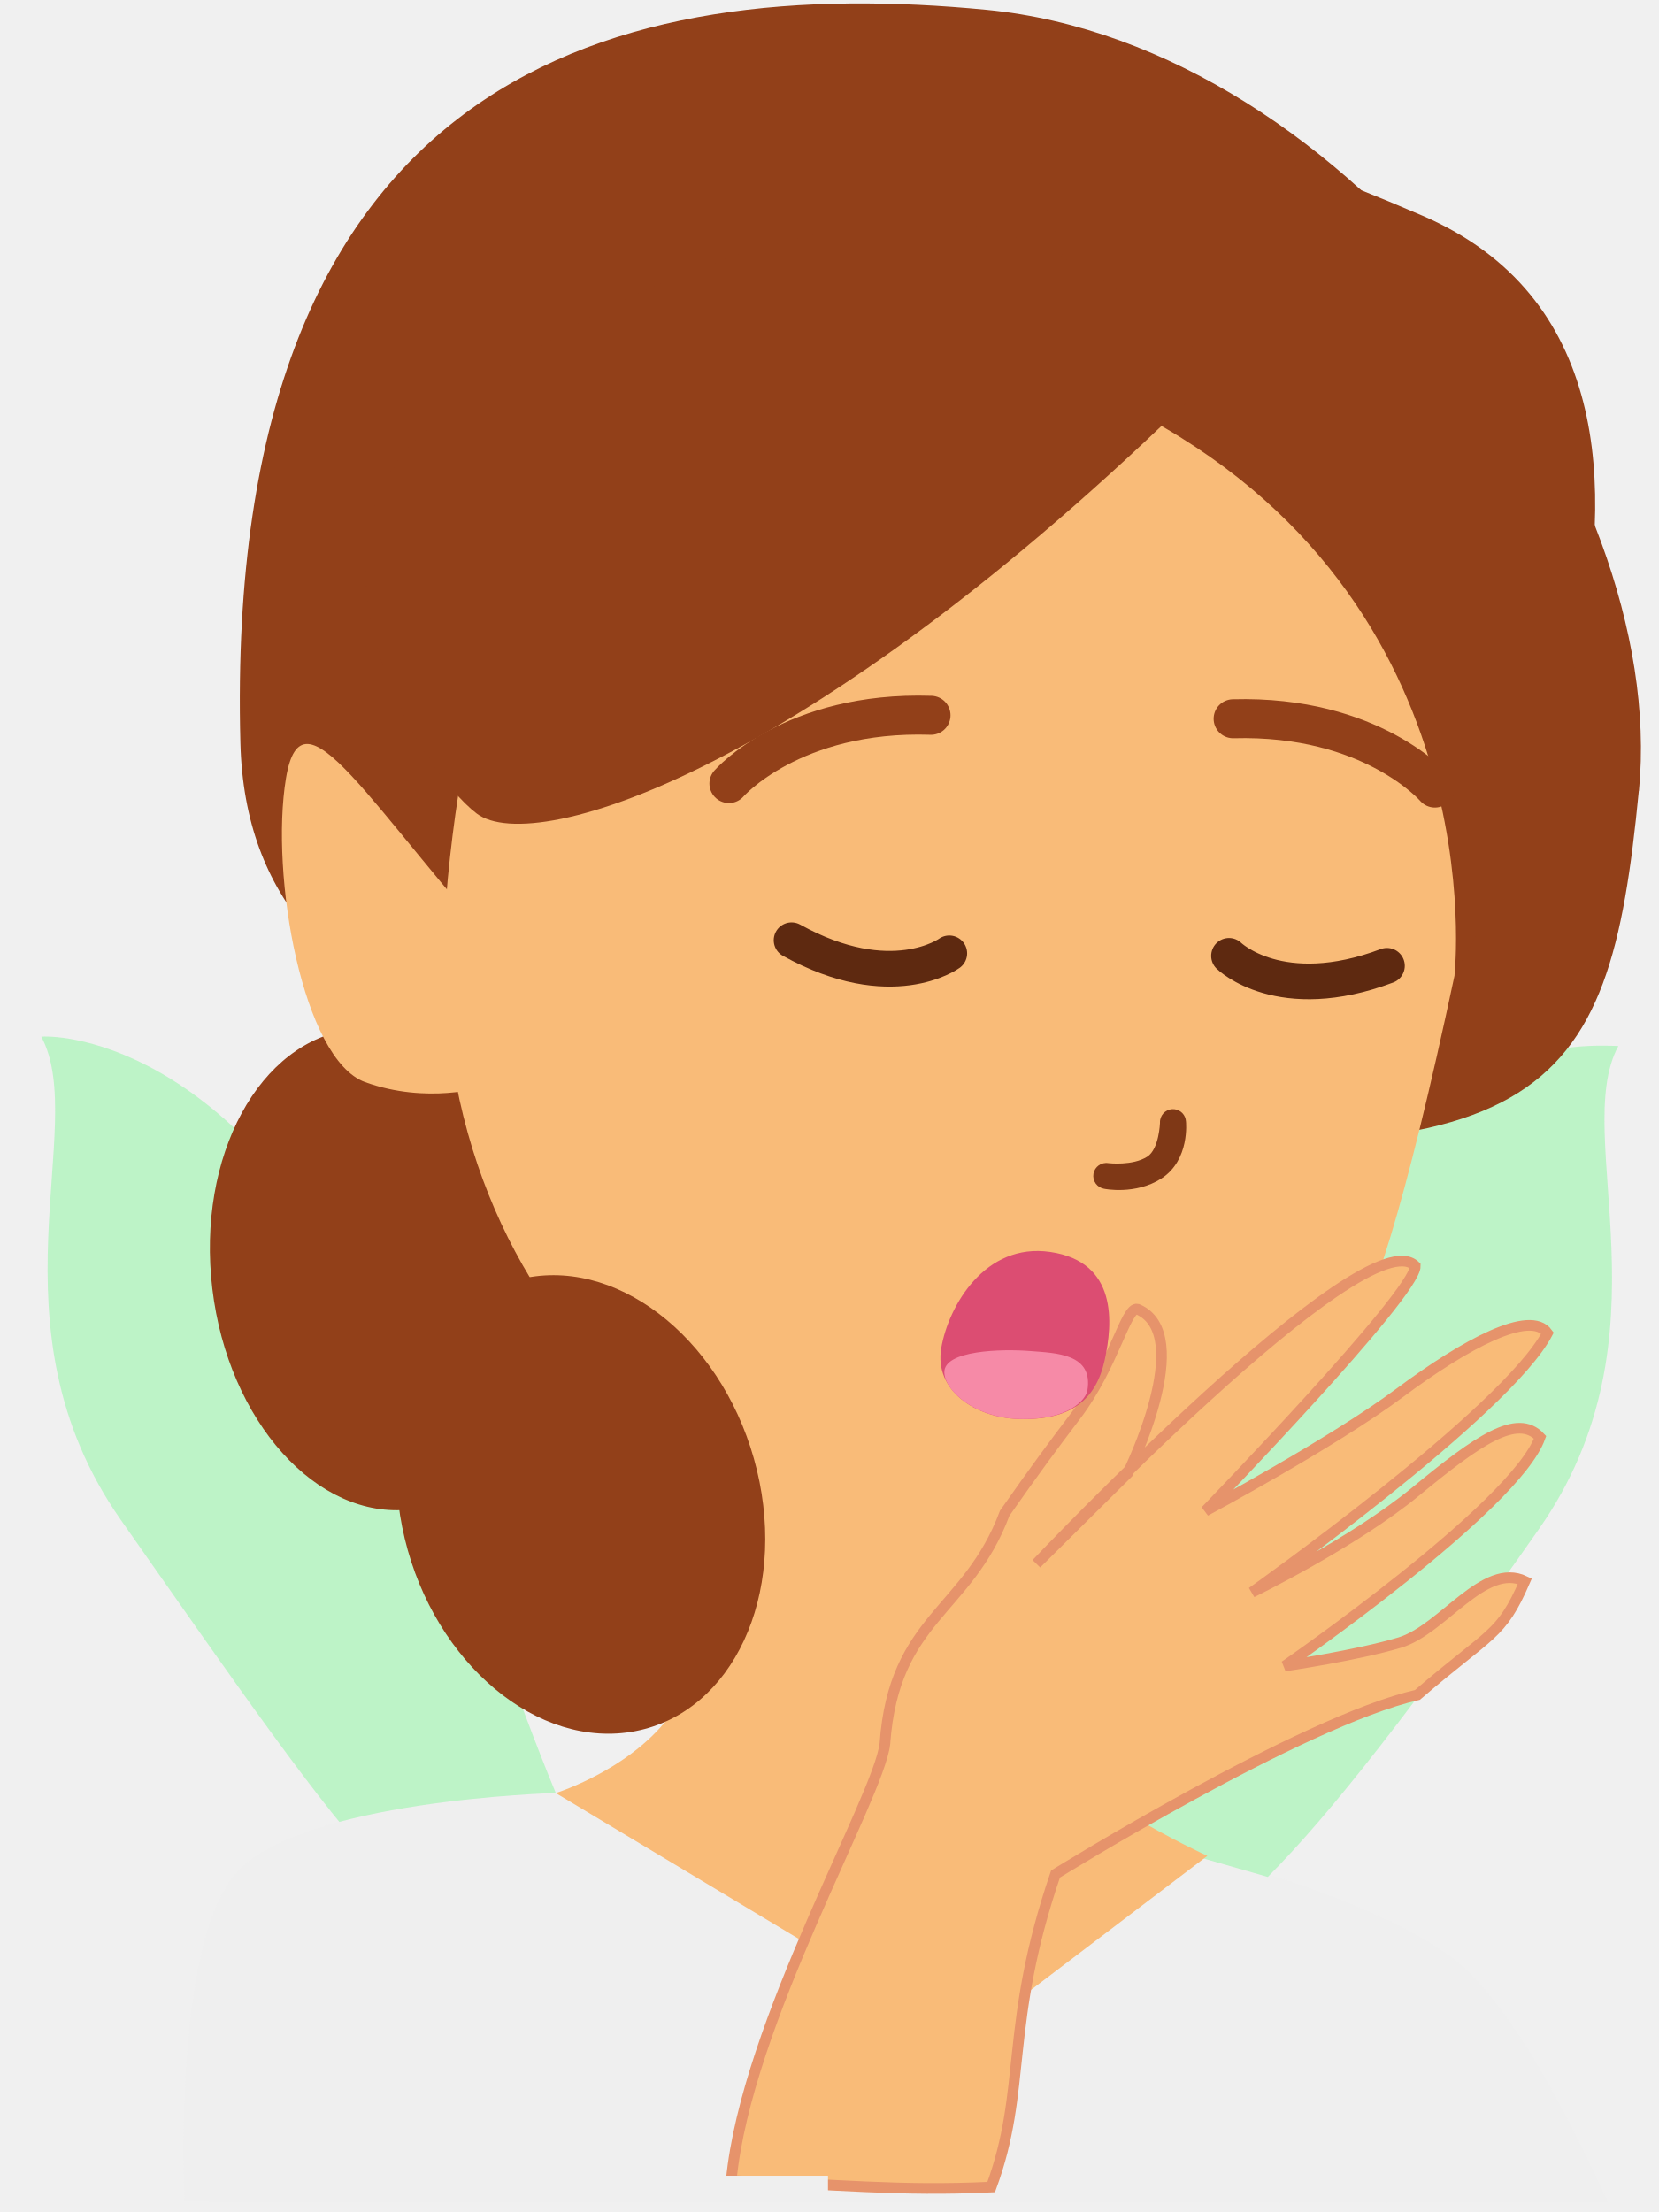
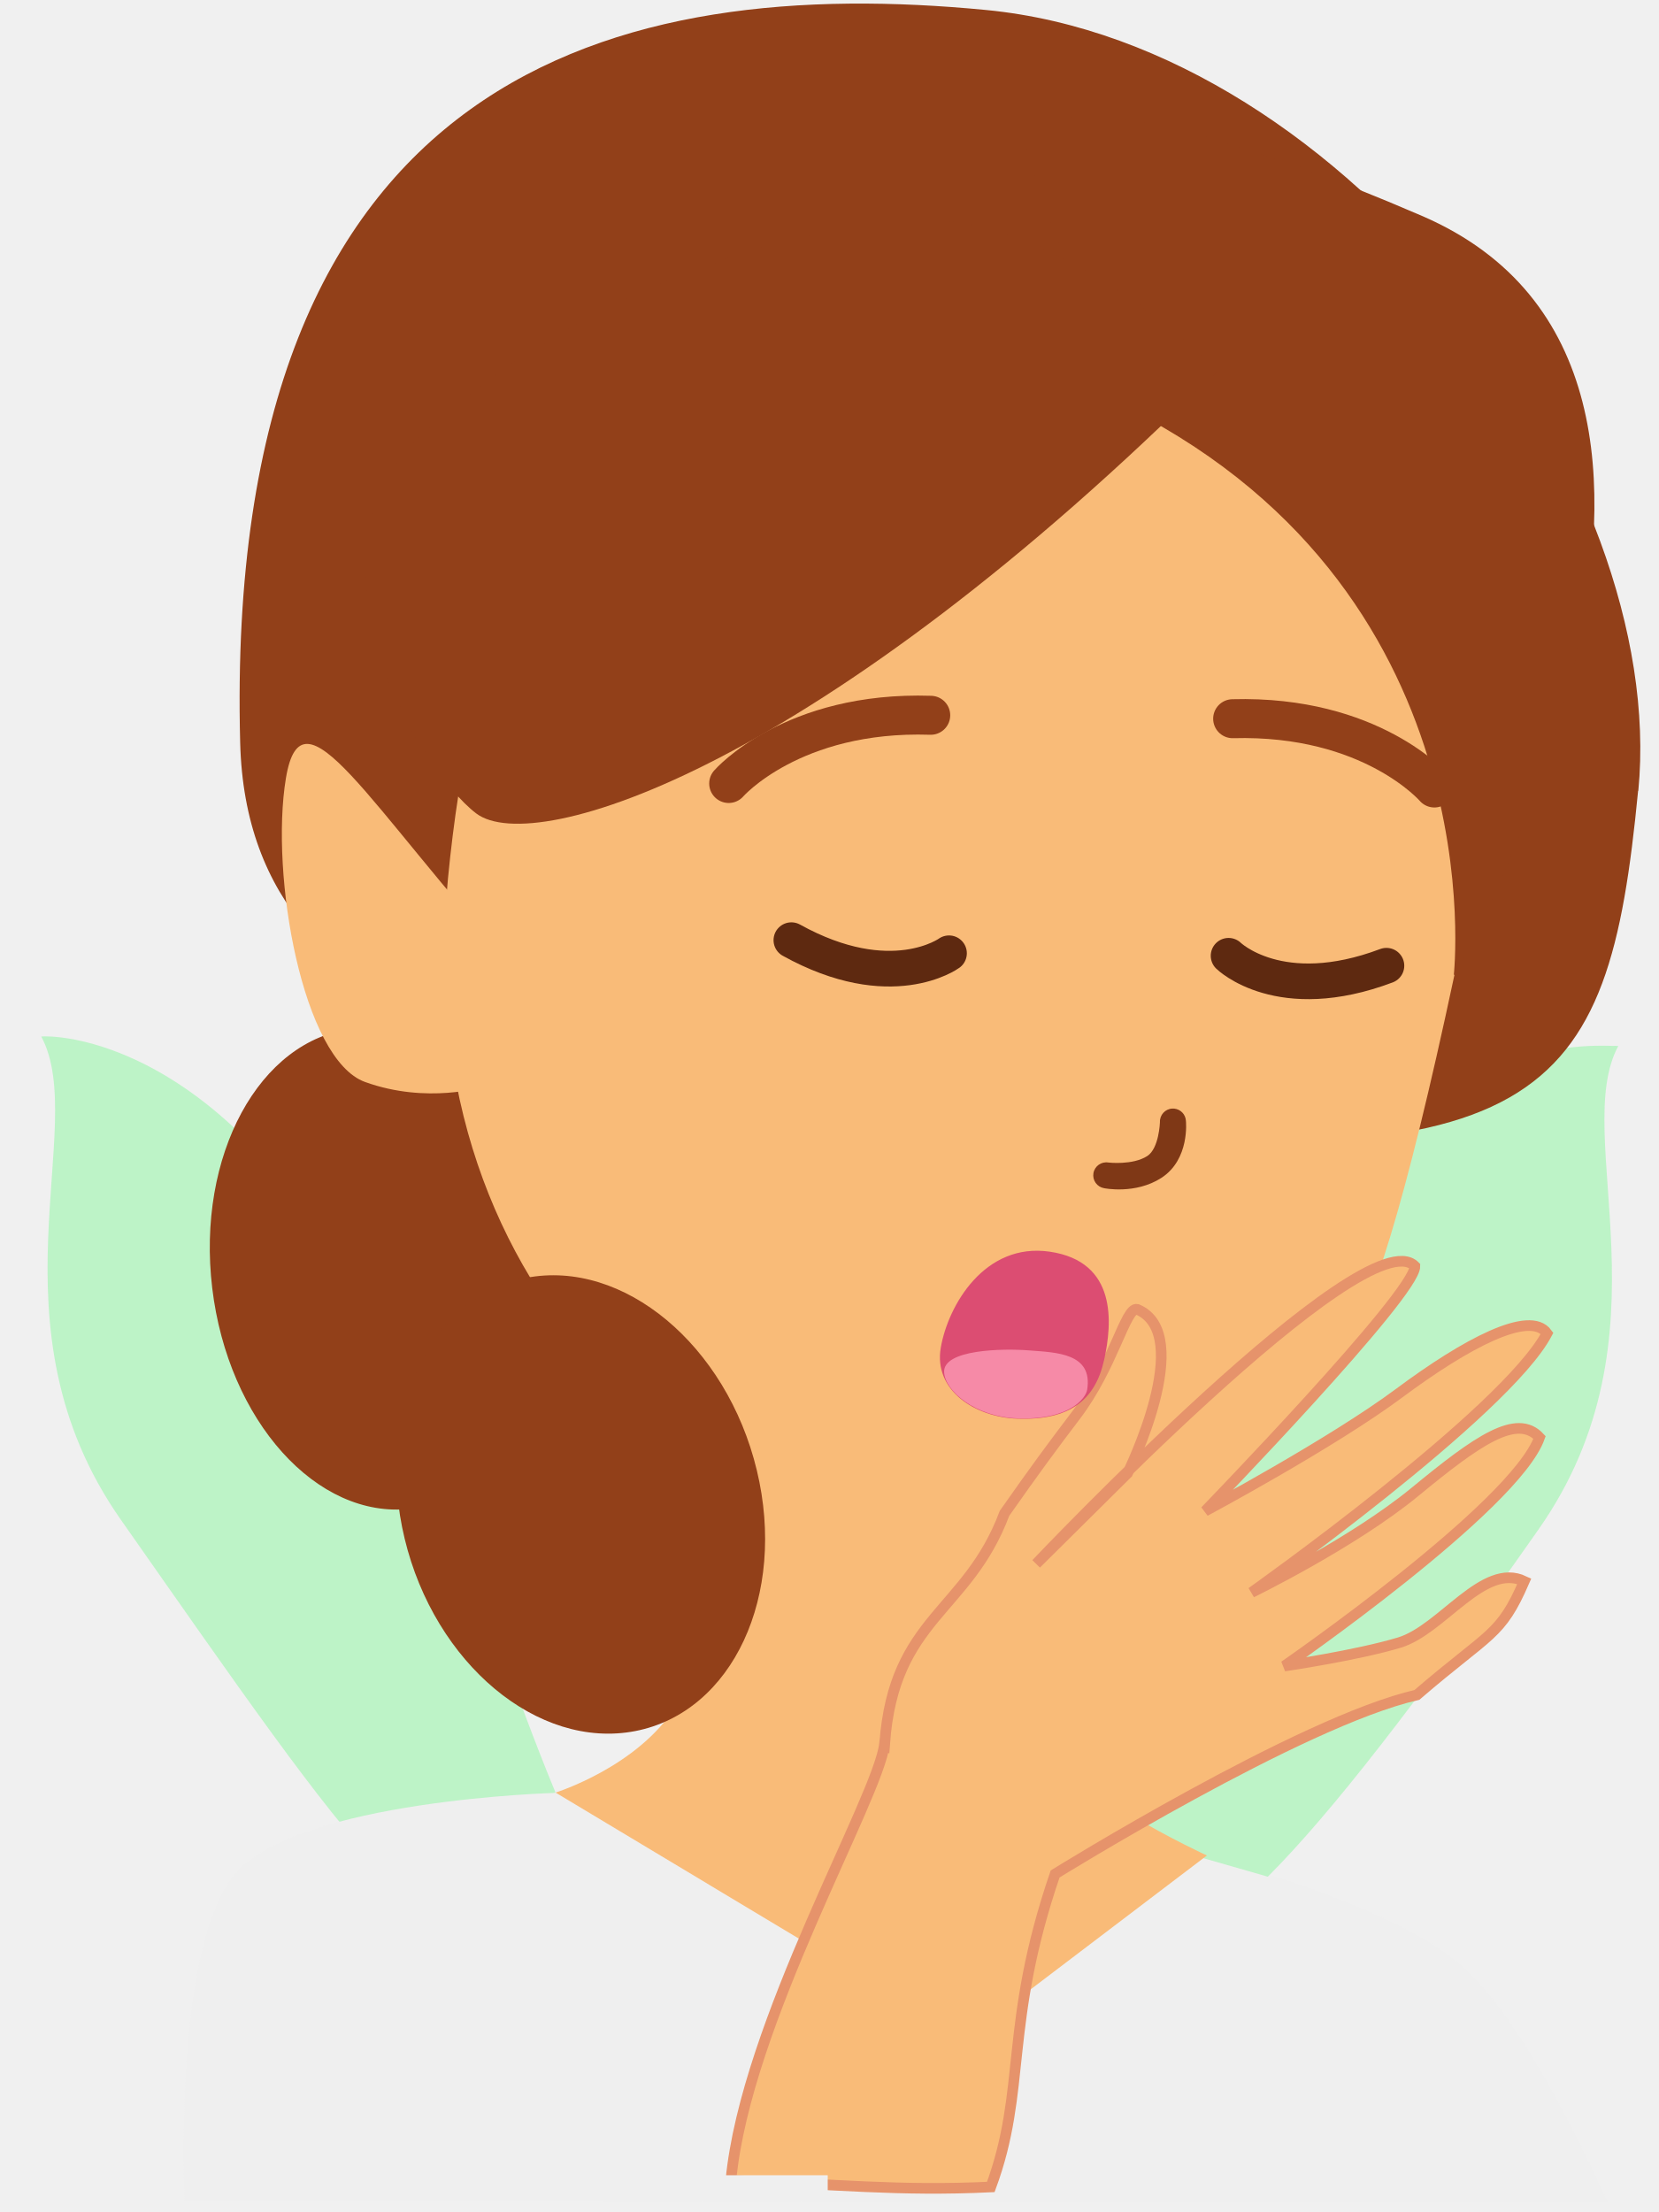
- <svg xmlns="http://www.w3.org/2000/svg" width="600" height="800" version="1.1" viewBox="0 0 158.75 211.67" id="svg889">
-   <defs id="defs893">
-     </defs>
-   <path d="m4.341 99.184c-0.256 4e-3 -0.391 0.022-0.391 0.022 4.625 8.586-5.415 27.666 7.623 46.255 11.197 15.971 19.104 27.434 24.925 33.509l6.978-3.285 9.708-4.108c-3.696-8.876-7.88-21.504-14.075-37.196-13.36-33.81-32.293-35.224-34.764-35.189z" fill="#78f991" fill-opacity=".418" stroke-width=".17" id="path851" />
-   <path d="m 153.89,210.77 c -1.016,-2.031 -7.496,-17.083 -14.221,-22.855 -6.725,-5.772 -24.136,-10.329 -24.136,-10.329 l -62.348,-6.011 c 0,0 -24.678,0.659 -30.695,7.76 -6.017,7.101 -4.828,31.36 -4.828,31.36" fill="#fff" id="path835" style="fill:#efefef;fill-opacity:1" />
-   <g fill="none" stroke-linecap="round" stroke-linejoin="round" id="g849">
-     <circle r="0" stroke="#c53822" stroke-width="2.257" style="paint-order:stroke markers fill" id="circle837" />
-     <circle r="0" stroke="#924019" stroke-width="1.288" style="paint-order:stroke markers fill" id="circle839" />
-     <circle transform="scale(1,-1)" r="0" stroke="#924019" stroke-width="3.595" style="paint-order:stroke markers fill" id="circle841" />
-     <circle transform="scale(1,-1)" r="0" stroke="#924019" stroke-width="3.595" style="paint-order:stroke markers fill" id="circle843" />
-     <circle transform="scale(1,-1)" r="0" stroke="#4d4320" stroke-width="4.378" style="paint-order:stroke markers fill" id="circle845" />
-     <circle transform="scale(1,-1)" r="0" stroke="#4d4320" stroke-width="3.52" style="paint-order:stroke markers fill" id="circle847" />
+ <svg xmlns="http://www.w3.org/2000/svg" width="600" height="800" version="1.1" viewBox="0 0 158.8 211.7">
+   <path d="m4.341 99.18c-0.256 4e-3 -0.391 0.022-0.391 0.022 4.625 8.586-5.415 27.67 7.624 46.26 11.2 15.97 19.1 27.43 24.92 33.51l6.978-3.285 9.708-4.108c-3.696-8.876-7.88-21.5-14.08-37.2-13.36-33.81-32.29-35.22-34.76-35.19z" fill="#78f991" fill-opacity=".418" stroke-width=".17" />
+   <path d="m153.9 210.8c-1.016-2.032-7.496-17.08-14.22-22.86s-24.14-10.33-24.14-10.33l-62.35-6.011s-24.68 0.659-30.69 7.76-4.828 31.36-4.828 31.36" fill="#efefef" />
+   <g fill="none" stroke-linecap="round" stroke-linejoin="round">
+     <circle r="0" stroke="#c53822" stroke-width="2.257" style="paint-order:stroke markers fill" />
+     <g stroke="#924019">
+       <circle r="0" stroke-width="1.288" style="paint-order:stroke markers fill" />
+       <circle transform="scale(1,-1)" r="0" stroke-width="3.595" style="paint-order:stroke markers fill" />
+       <circle transform="scale(1,-1)" r="0" stroke-width="3.595" style="paint-order:stroke markers fill" />
+     </g>
+     <circle transform="scale(1,-1)" r="0" stroke="#4d4320" stroke-width="4.378" style="paint-order:stroke markers fill" />
+     <circle transform="scale(1,-1)" r="0" stroke="#4d4320" stroke-width="3.52" style="paint-order:stroke markers fill" />
  </g>
-   <path d="m154.47 100.08c-2.479-0.033-23.945-1.671-37.303 32.142-6.731 17.038-9.446 33.506-12.365 42.443l3.846 1.304 12.667 3.636c5.919-5.915 14.073-16.346 25.92-33.251 13.038-18.589 2.998-37.668 7.623-46.255 0 0-0.135-0.019-0.391-0.022z" fill="#78f991" fill-opacity=".418" stroke-width=".17" id="path853" />
-   <path d="m96.141 144.8s-1.636 14.258 1.847 20.318c3.483 6.06 17.545 12.474 17.545 12.474l-23.092 17.545-39.256-23.556s7.887-2.461 11.545-8.313 4.618-26.781 4.618-26.781z" fill="#f9bb78" stroke-width="1.222" id="path855" />
-   <ellipse transform="matrix(0.9934944,-0.1138807,0.1189655,0.9928984,0,0)" cx="21.824" cy="124.836" rx="16.323" ry="23.14" fill="#924019" style="stroke-width:1.222;paint-order:stroke markers fill" id="ellipse857" />
-   <path d="M 156.82,75.679 C 153.921,105.655 148.094,113.377 92.985,107.593 58.209,103.936 23.785,101.198 23.002,71.094 21.31,6.34 59.585,-2.429 94.402,0.939 129.207,4.306 159.732,45.703 156.832,75.68 Z" fill="#924019" style="stroke-width:1.222;paint-order:stroke markers fill" id="path859" />
-   <path d="m 139.177,93.39 c -4.705,22.06 -7.991,32.299 -10.722,35.961 -3.224,4.322 -27.205,18.896 -34.434,18.791 C 69.222,147.78 38.87,125.213 42.85,84.073 47.207,39.028 67.689,28.415 105.762,32.258 c 26.148,2.641 38.39,11.221 33.427,61.133 z" fill="#f9bb78" style="stroke-width:1.222;paint-order:stroke markers fill" id="path861-6" />
-   <g stroke-width="1.222" id="g871">
-     <path d="m106.43 38.288c37.047 17.626 32.747 55.102 32.747 55.102s32.236-57.507-3.036-72.74c-35.266-15.222-38.258-7.518-38.258-7.518z" fill="#924019" id="path865" />
-     <path d="m116.52 35.52c-37.946 37.868-65.278 46.578-70.906 42.327-5.62-4.255-17.539-24.896-5.311-36.234 12.232-11.349 31.555-19.509 46.533-20.552 14.978-1.041 29.68 14.469 29.68 14.469z" fill="#924019" id="path867" />
-     <path d="m49.297 92.651c-14.074-15.539-20.381-27.491-21.931-18.189-1.549 9.302 1.612 26.94 7.57 29.087 5.958 2.151 11.312 0.464 11.312 0.464" fill="#f9bb78" id="path869" />
+   <path d="m154.5 100.1c-2.479-0.033-23.94-1.671-37.3 32.14-6.731 17.04-9.446 33.51-12.36 42.44l3.846 1.304 12.67 3.636c5.919-5.915 14.07-16.35 25.92-33.25 13.04-18.59 2.998-37.67 7.624-46.26 0 0-0.135-0.019-0.391-0.022z" fill="#78f991" fill-opacity=".418" stroke-width=".17" />
+   <path d="m96.14 144.8s-1.636 14.26 1.847 20.32 17.54 12.47 17.54 12.47l-23.09 17.54-39.26-23.56s7.887-2.461 11.54-8.313 4.618-26.78 4.618-26.78z" fill="#f9bb78" stroke-width="1.222" />
+   <ellipse transform="matrix(.9935 -.1139 .119 .9929 0 0)" cx="21.82" cy="124.8" rx="16.32" ry="23.14" fill="#924019" stroke-width="1.222" style="paint-order:stroke markers fill" />
+   <path d="m156.8 75.68c-2.9 29.98-8.726 37.7-63.83 31.91-34.78-3.657-69.2-6.394-69.98-36.5-1.692-64.75 36.58-73.52 71.4-70.15 34.8 3.367 65.33 44.76 62.43 74.74z" fill="#924019" stroke-width="1.222" style="paint-order:stroke markers fill" />
+   <path d="m139.2 93.39c-4.705 22.06-7.991 32.3-10.72 35.96-3.224 4.322-27.2 18.9-34.43 18.79-24.8-0.361-55.15-22.93-51.17-64.07 4.357-45.04 24.84-55.66 62.91-51.81 26.15 2.641 38.39 11.22 33.43 61.13z" fill="#f9bb78" stroke-width="1.222" style="paint-order:stroke markers fill" />
+   <g stroke-width="1.222">
+     <path d="m106.4 38.29c37.05 17.63 32.75 55.1 32.75 55.1s32.24-57.51-3.036-72.74c-35.27-15.22-38.26-7.518-38.26-7.518z" fill="#924019" />
+     <path d="m116.5 35.52c-37.95 37.87-65.28 46.58-70.91 42.33-5.62-4.256-17.54-24.9-5.311-36.23 12.23-11.35 31.56-19.51 46.53-20.55 14.98-1.041 29.68 14.47 29.68 14.47z" fill="#924019" />
+     <path d="m49.3 92.65c-14.07-15.54-20.38-27.49-21.93-18.19-1.549 9.302 1.612 26.94 7.57 29.09 5.958 2.151 11.31 0.464 11.31 0.464" fill="#f9bb78" />
  </g>
-   <path d="m 112.37,106.14 a 1.245,1.245 0 0 0 -0.191,-0.004 1.245,1.245 0 0 0 -1.179,1.308 c 0,0 -0.083,2.508 -1.214,3.236 -1.395,0.898 -3.716,0.621 -3.716,0.621 a 1.245,1.245 0 0 0 -1.436,1.019 1.245,1.245 0 0 0 1.021,1.437 c 0,0 2.987,0.621 5.477,-0.983 2.755,-1.774 2.355,-5.459 2.355,-5.459 a 1.245,1.245 0 0 0 -1.116,-1.175 z" color="#000000" color-rendering="auto" dominant-baseline="auto" fill="#7f3816" image-rendering="auto" solid-color="#000000" stop-color="#000000" style="font-variant-ligatures:normal;font-variant-position:normal;font-variant-caps:normal;font-variant-numeric:normal;font-variant-alternates:normal;font-variant-east-asian:normal;font-feature-settings:normal;font-variation-settings:normal;text-indent:0;text-decoration:none;text-decoration-line:none;text-decoration-style:solid;text-decoration-color:#000000;text-transform:none;text-orientation:mixed;white-space:normal;shape-padding:0;shape-margin:0;inline-size:0;isolation:auto;mix-blend-mode:normal;shape-rendering:auto" id="path877" />
-   <ellipse transform="matrix(0.9816271,-0.1908094,0.2341996,0.9721885,0,0)" cx="20.339" cy="152.074" rx="17.166" ry="22.31" fill="#924019" stroke-width="1.222" style="paint-order:stroke markers fill" id="ellipse887" />
-   <path style="fill:none;stroke:#924019;stroke-width:3.731;stroke-linecap:round;stroke-linejoin:miter;stroke-miterlimit:4;stroke-dasharray:none;stroke-opacity:1" d="m 137.304,75.411 c 0,0 -6.019,-6.999 -19.305,-6.632" id="path1548" />
-   <path style="fill:none;stroke:#924019;stroke-width:3.731;stroke-linecap:round;stroke-linejoin:miter;stroke-miterlimit:4;stroke-dasharray:none;stroke-opacity:1" d="m 69.749,74.979 c 0,0 6.056,-6.967 19.34,-6.53" id="path1548-3" />
-   <path style="fill:none;stroke:#5e2910;stroke-width:3.413;stroke-linecap:round;stroke-linejoin:miter;stroke-miterlimit:4;stroke-dasharray:none;stroke-opacity:1" d="m 117.604,91.466 c 0,0 4.89,4.803 15.114,0.952" id="path1548-6" />
-   <path style="fill:none;stroke:#5e2910;stroke-width:3.413;stroke-linecap:round;stroke-linejoin:miter;stroke-miterlimit:4;stroke-dasharray:none;stroke-opacity:1" d="m 90.837,91.226 c 0,0 -5.536,4.041 -15.092,-1.254" id="path1548-6-7" />
-   <path style="fill:#f9bb78;fill-opacity:1;stroke:#e6936b;stroke-width:1.018;stroke-linecap:butt;stroke-linejoin:miter;stroke-miterlimit:4;stroke-dasharray:none;stroke-opacity:1" d="M 84.675,166.858 C 85.549,154.776 92.596,154.291 96.141,144.8 c 2.917,-4.155 4.569,-6.394 6.824,-9.361 3.594,-4.729 4.763,-10.427 5.872,-10.167 5.683,2.38 -0.912,15.688 -0.912,15.688 l -8.748,8.673 c 0,0 31.541,-33.275 36.254,-28.486 0.058,2.651 -20.079,23.435 -20.079,23.435 0,0 12.147,-6.503 18.581,-11.292 6.381,-4.749 12.498,-7.999 14.148,-5.721 -3.991,7.591 -28.278,24.802 -28.278,24.802 0,0 9.693,-4.725 15.665,-9.644 5.972,-4.919 9.724,-7.528 11.904,-5.189 -2.382,6.661 -24.432,21.884 -24.432,21.884 0,0 6.923,-1.013 11.015,-2.244 4.092,-1.231 8.049,-7.745 11.96,-5.872 -2.295,5.285 -3.231,4.817 -10.281,10.882 -11.063,2.512 -34.631,17.139 -34.631,17.139 -4.95,14.489 -2.688,20.567 -6.157,29.958 -8.907,0.426 -14.801,-0.289 -24.877,-0.619 1.433,-15.089 14.12,-36.643 14.707,-41.806 z" id="path1597" />
-   <rect style="fill:#efefef;fill-opacity:1;stroke:none;stroke-width:0.561;stroke-linecap:round;stroke-linejoin:round;stroke-miterlimit:4;stroke-dasharray:none;stroke-opacity:1" id="rect1599" width="35.66" height="2.518" x="43.569" y="208.2" />
-   <g id="g7609" transform="matrix(0.7196738,0.07924832,-0.08009395,0.7273532,-39.46757,42.65472)">
-     <path id="path2834-3" style="fill:#dc4d72;fill-opacity:1;stroke:none;stroke-width:0.475;stroke-linecap:round;stroke-linejoin:round;paint-order:stroke markers fill" d="m 212.532,97.151 c -0.587,5.359 -3.656,8.367 -10.538,8.88 -5.611,0.419 -11.449,-2.506 -11.105,-8.128 0.344,-5.622 4.247,-14.352 12.928,-14.046 9.04,0.319 9.25,8.403 8.714,13.294 z" />
-     <path id="path2834-3-7" style="fill:#f68aa7;fill-opacity:1;stroke:none;stroke-width:0.475;stroke-linecap:round;stroke-linejoin:round;paint-order:stroke markers fill" d="m 210.702,101.347 c -0.059,1.053 -1.826,4.171 -8.708,4.685 -5.611,0.419 -9.954,-2.532 -10.343,-4.959 -0.469,-2.927 7.285,-3.941 10.959,-4.048 3.427,-0.099 8.369,-0.59 8.091,4.322 z" />
+   <path d="m112.4 106.1a1.245 1.245 0 0 0-0.191-4e-3 1.245 1.245 0 0 0-1.179 1.308s-0.083 2.508-1.214 3.236c-1.395 0.898-3.716 0.621-3.716 0.621a1.245 1.245 0 0 0-1.436 1.019 1.245 1.245 0 0 0 1.021 1.437s2.987 0.621 5.477-0.983c2.755-1.774 2.355-5.459 2.355-5.459a1.245 1.245 0 0 0-1.116-1.175z" color="#000000" color-rendering="auto" dominant-baseline="auto" fill="#7f3816" image-rendering="auto" shape-rendering="auto" solid-color="#000000" stop-color="#000000" style="font-feature-settings:normal;font-variant-alternates:normal;font-variant-caps:normal;font-variant-east-asian:normal;font-variant-ligatures:normal;font-variant-numeric:normal;font-variant-position:normal;font-variation-settings:normal;inline-size:0;isolation:auto;mix-blend-mode:normal;shape-margin:0;shape-padding:0;text-decoration-color:#000000;text-decoration-line:none;text-decoration-style:solid;text-indent:0;text-orientation:mixed;text-transform:none;white-space:normal" />
+   <ellipse transform="matrix(.9816 -.1908 .2342 .9722 0 0)" cx="20.34" cy="152.1" rx="17.17" ry="22.31" fill="#924019" stroke-width="1.222" style="paint-order:stroke markers fill" />
+   <g fill="none" stroke-linecap="round">
+     <path d="m137.3 75.41s-6.019-6.999-19.31-6.632" stroke="#924019" stroke-width="3.731" />
+     <path d="m69.75 74.98s6.056-6.967 19.34-6.53" stroke="#924019" stroke-width="3.731" />
+     <path d="m117.6 91.47s4.89 4.803 15.11 0.952" stroke="#5e2910" stroke-width="3.413" />
+     <path d="m90.84 91.23s-5.536 4.041-15.09-1.254" stroke="#5e2910" stroke-width="3.413" />
+   </g>
+   <path d="m84.68 166.9c0.874-12.08 7.921-12.57 11.47-22.06 2.917-4.155 4.569-6.394 6.824-9.361 3.594-4.729 4.763-10.43 5.872-10.17 5.683 2.38-0.912 15.69-0.912 15.69l-8.748 8.673s31.54-33.28 36.25-28.49c0.058 2.651-20.08 23.44-20.08 23.44s12.15-6.503 18.58-11.29c6.381-4.749 12.5-7.999 14.15-5.721-3.991 7.591-28.28 24.8-28.28 24.8s9.693-4.725 15.66-9.644c5.972-4.919 9.724-7.528 11.9-5.19-2.382 6.661-24.43 21.88-24.43 21.88s6.923-1.013 11.01-2.244c4.092-1.231 8.049-7.745 11.96-5.872-2.295 5.285-3.231 4.817-10.28 10.88-11.06 2.512-34.63 17.14-34.63 17.14-4.95 14.49-2.688 20.57-6.157 29.96-8.907 0.426-14.8-0.289-24.88-0.619 1.433-15.09 14.12-36.64 14.71-41.81z" fill="#f9bb78" stroke="#e6936b" stroke-width="1.018" />
+   <rect x="43.57" y="208.2" width="35.66" height="2.518" fill="#efefef" />
+   <g transform="matrix(.7197 .07925 -.08009 .7274 -39.47 42.65)">
+     <path d="m212.5 97.15c-0.587 5.359-3.656 8.367-10.54 8.88-5.611 0.418-11.45-2.506-11.1-8.128 0.344-5.622 4.247-14.35 12.93-14.05 9.04 0.319 9.25 8.403 8.714 13.29z" fill="#dc4d72" style="paint-order:stroke markers fill" />
+     <path d="m210.7 101.3c-0.059 1.053-1.826 4.171-8.708 4.685-5.611 0.418-9.954-2.532-10.34-4.959-0.469-2.927 7.285-3.941 10.96-4.048 3.427-0.099 8.369-0.59 8.091 4.322z" fill="#f68aa7" style="paint-order:stroke markers fill" />
  </g>
</svg>
